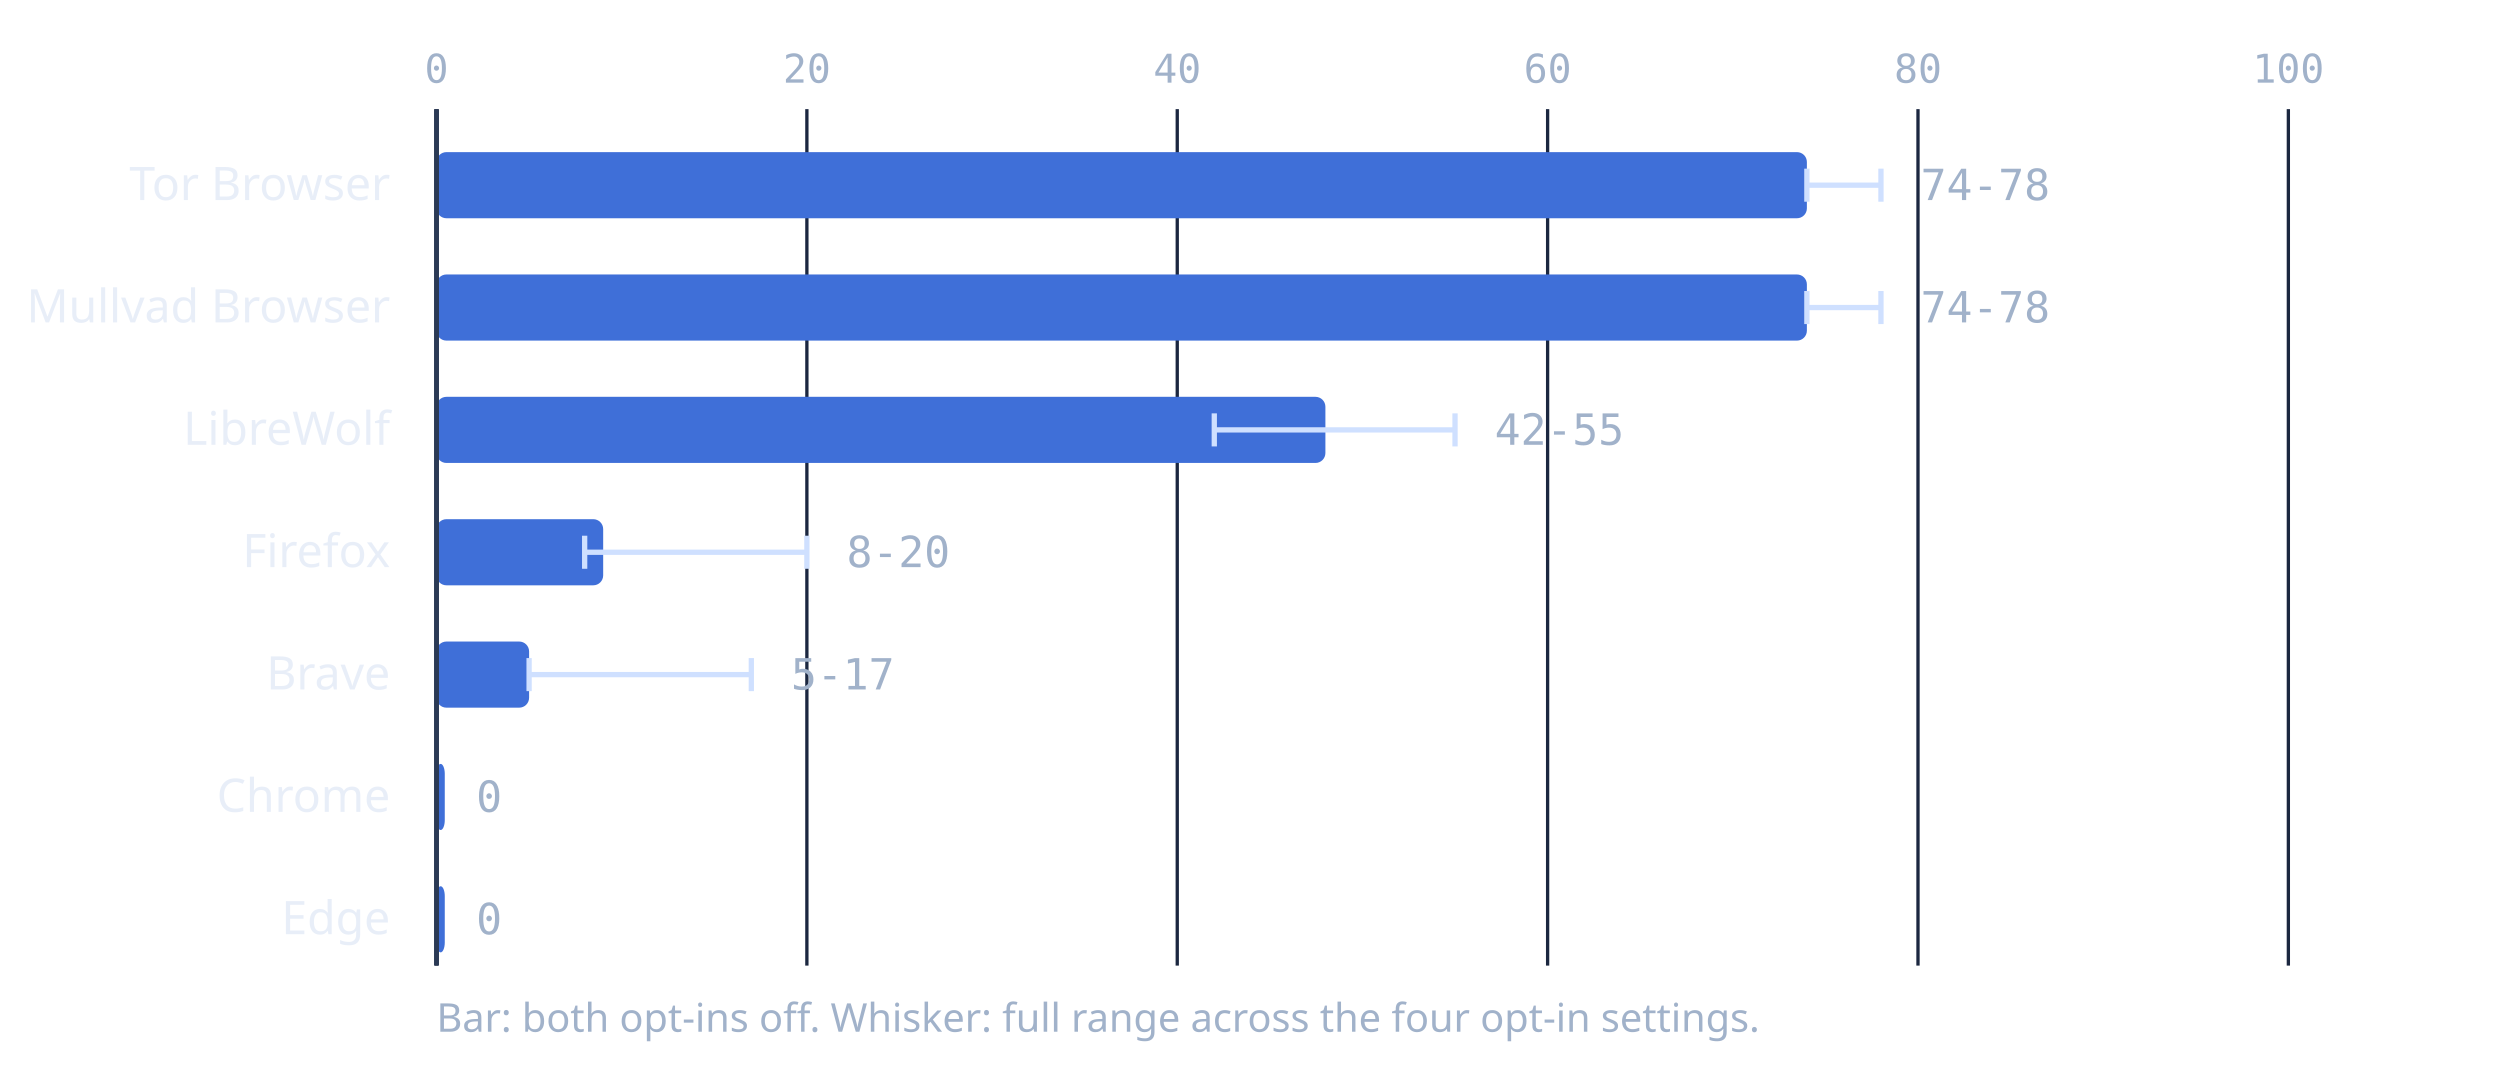
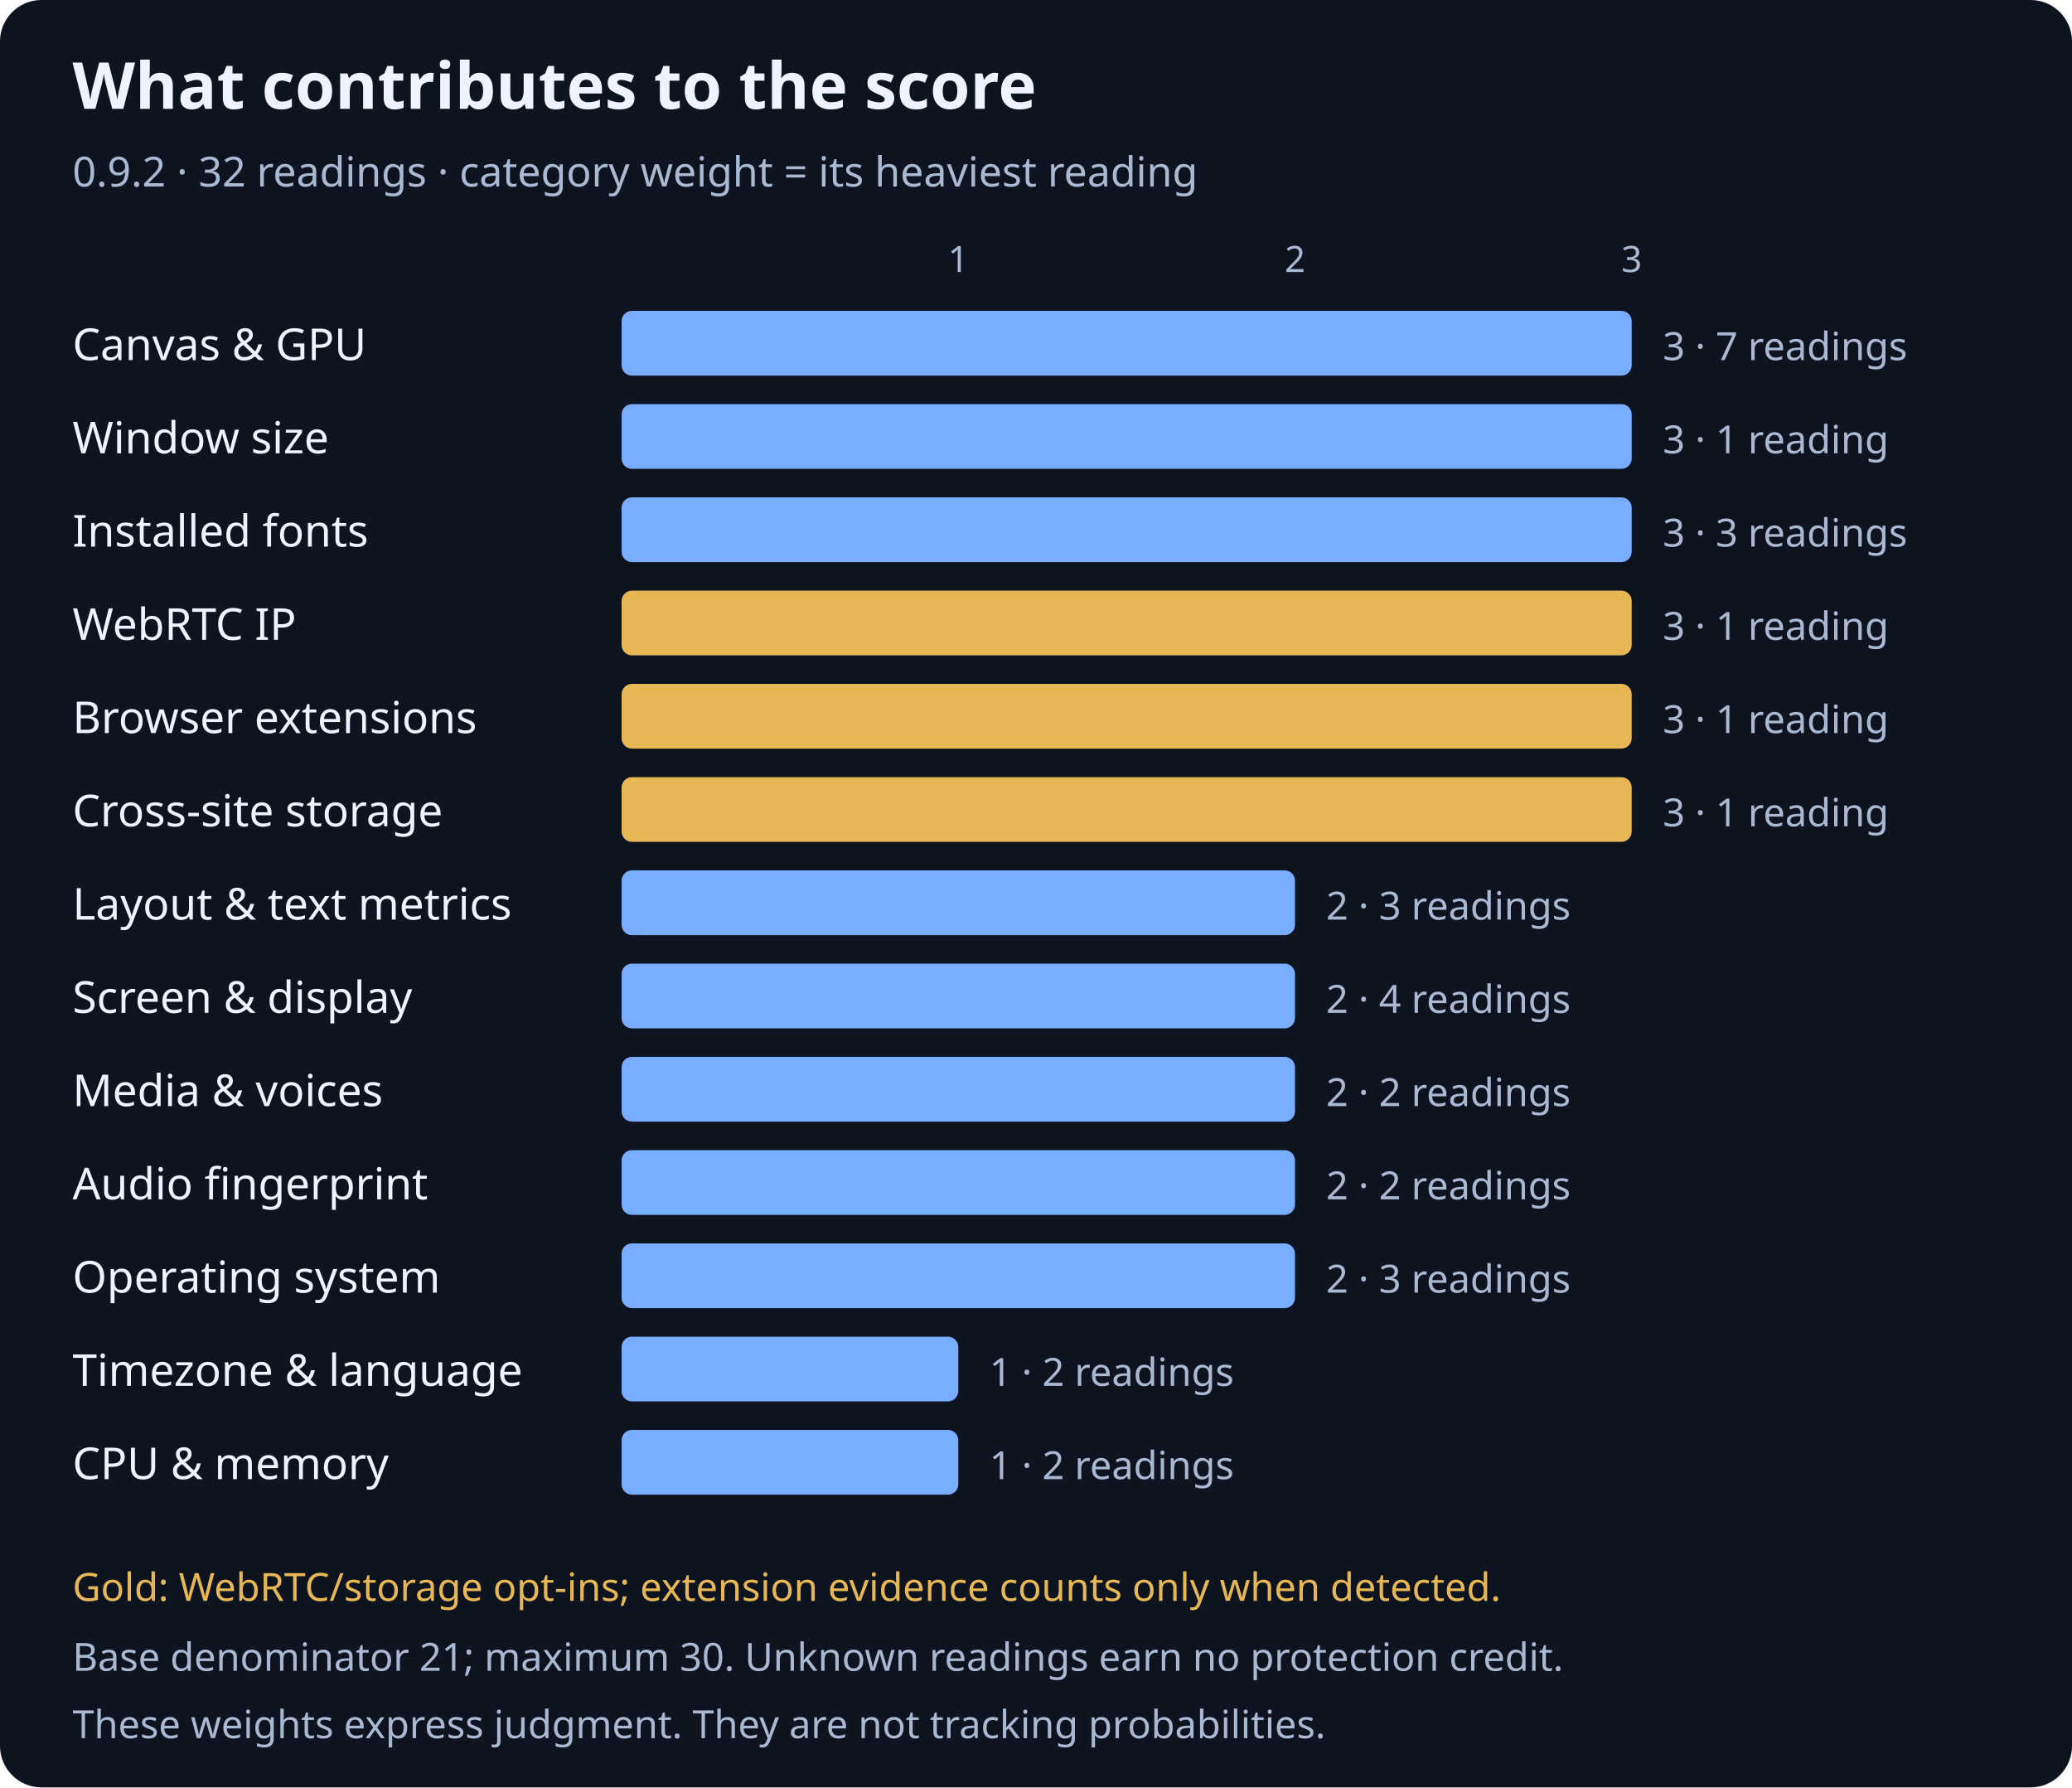
- <svg xmlns="http://www.w3.org/2000/svg" viewBox="0 0 756 324" width="756" height="324" role="img" aria-label="Score by browser, higher means more of the fingerprint hidden">
-   <style>text{font-family:ui-sans-serif,system-ui,"Segoe UI",sans-serif}.n{font-family:ui-monospace,Menlo,Consolas,monospace}</style>
-   <line x1="132.0" y1="33" x2="132.0" y2="292" stroke="#1b2740" stroke-width="1" />
-   <text x="132.0" y="25" fill="#a1b2ca" font-size="12" text-anchor="middle" class="n">0</text>
-   <line x1="244.0" y1="33" x2="244.0" y2="292" stroke="#1b2740" stroke-width="1" />
-   <text x="244.0" y="25" fill="#a1b2ca" font-size="12" text-anchor="middle" class="n">20</text>
-   <line x1="356.0" y1="33" x2="356.0" y2="292" stroke="#1b2740" stroke-width="1" />
-   <text x="356.0" y="25" fill="#a1b2ca" font-size="12" text-anchor="middle" class="n">40</text>
-   <line x1="468.0" y1="33" x2="468.0" y2="292" stroke="#1b2740" stroke-width="1" />
-   <text x="468.0" y="25" fill="#a1b2ca" font-size="12" text-anchor="middle" class="n">60</text>
-   <line x1="580.0" y1="33" x2="580.0" y2="292" stroke="#1b2740" stroke-width="1" />
-   <text x="580.0" y="25" fill="#a1b2ca" font-size="12" text-anchor="middle" class="n">80</text>
-   <line x1="692.0" y1="33" x2="692.0" y2="292" stroke="#1b2740" stroke-width="1" />
-   <text x="692.0" y="25" fill="#a1b2ca" font-size="12" text-anchor="middle" class="n">100</text>
-   <text x="118" y="60.5" fill="#e8eef8" font-size="14" text-anchor="end">Tor Browser</text>
-   <rect x="132.0" y="46" width="414.4" height="20" rx="3" fill="#3f6fd8" />
-   <line x1="546.4" y1="56.0" x2="568.8" y2="56.0" stroke="#cfe0ff" stroke-width="1.6" />
-   <line x1="546.4" y1="51.0" x2="546.4" y2="61.0" stroke="#cfe0ff" stroke-width="1.6" />
-   <line x1="568.8" y1="51.0" x2="568.8" y2="61.0" stroke="#cfe0ff" stroke-width="1.6" />
-   <text x="580.8" y="60.5" fill="#a1b2ca" font-size="13" class="n">74-78</text>
-   <text x="118" y="97.5" fill="#e8eef8" font-size="14" text-anchor="end">Mullvad Browser</text>
-   <rect x="132.0" y="83" width="414.4" height="20" rx="3" fill="#3f6fd8" />
-   <line x1="546.4" y1="93.0" x2="568.8" y2="93.0" stroke="#cfe0ff" stroke-width="1.6" />
-   <line x1="546.4" y1="88.0" x2="546.4" y2="98.0" stroke="#cfe0ff" stroke-width="1.6" />
-   <line x1="568.8" y1="88.0" x2="568.8" y2="98.0" stroke="#cfe0ff" stroke-width="1.6" />
-   <text x="580.8" y="97.5" fill="#a1b2ca" font-size="13" class="n">74-78</text>
-   <text x="118" y="134.5" fill="#e8eef8" font-size="14" text-anchor="end">LibreWolf</text>
-   <rect x="132.0" y="120" width="268.8" height="20" rx="3" fill="#3f6fd8" />
-   <line x1="367.2" y1="130.0" x2="440.0" y2="130.0" stroke="#cfe0ff" stroke-width="1.6" />
-   <line x1="367.2" y1="125.0" x2="367.2" y2="135.0" stroke="#cfe0ff" stroke-width="1.6" />
-   <line x1="440.0" y1="125.0" x2="440.0" y2="135.0" stroke="#cfe0ff" stroke-width="1.6" />
-   <text x="452.0" y="134.5" fill="#a1b2ca" font-size="13" class="n">42-55</text>
-   <text x="118" y="171.5" fill="#e8eef8" font-size="14" text-anchor="end">Firefox</text>
-   <rect x="132.0" y="157" width="50.4" height="20" rx="3" fill="#3f6fd8" />
-   <line x1="176.8" y1="167.0" x2="244.0" y2="167.0" stroke="#cfe0ff" stroke-width="1.6" />
-   <line x1="176.8" y1="162.0" x2="176.8" y2="172.0" stroke="#cfe0ff" stroke-width="1.6" />
-   <line x1="244.0" y1="162.0" x2="244.0" y2="172.0" stroke="#cfe0ff" stroke-width="1.6" />
-   <text x="256.0" y="171.5" fill="#a1b2ca" font-size="13" class="n">8-20</text>
-   <text x="118" y="208.5" fill="#e8eef8" font-size="14" text-anchor="end">Brave</text>
-   <rect x="132.0" y="194" width="28.0" height="20" rx="3" fill="#3f6fd8" />
-   <line x1="160.0" y1="204.0" x2="227.2" y2="204.0" stroke="#cfe0ff" stroke-width="1.6" />
-   <line x1="160.0" y1="199.0" x2="160.0" y2="209.0" stroke="#cfe0ff" stroke-width="1.6" />
-   <line x1="227.2" y1="199.0" x2="227.2" y2="209.0" stroke="#cfe0ff" stroke-width="1.6" />
-   <text x="239.2" y="208.5" fill="#a1b2ca" font-size="13" class="n">5-17</text>
-   <text x="118" y="245.5" fill="#e8eef8" font-size="14" text-anchor="end">Chrome</text>
-   <rect x="132.0" y="231" width="2.5" height="20" rx="3" fill="#3f6fd8" />
-   <text x="144.0" y="245.5" fill="#a1b2ca" font-size="13" class="n">0</text>
-   <text x="118" y="282.5" fill="#e8eef8" font-size="14" text-anchor="end">Edge</text>
-   <rect x="132.0" y="268" width="2.5" height="20" rx="3" fill="#3f6fd8" />
-   <text x="144.0" y="282.5" fill="#a1b2ca" font-size="13" class="n">0</text>
-   <line x1="132" y1="33" x2="132" y2="292" stroke="#2b3a55" stroke-width="1.5" />
-   <text x="132" y="312" fill="#a1b2ca" font-size="12">Bar: both opt-ins off. Whisker: full range across the four opt-in settings.</text>
+ <svg xmlns="http://www.w3.org/2000/svg" width="800" height="690" viewBox="0 0 800 690" role="img" aria-labelledby="title desc">
+   <style>text{font-family:system-ui,sans-serif}</style>
+   <rect width="800" height="690" rx="16" fill="#0d1420" />
+   <text x="28" y="42" fill="#eef3ff" font-size="25" font-weight="700">What contributes to the score</text>
+   <text x="28" y="72" fill="#a9b9d1" font-size="16">0.9.2 · 32 readings · category weight = its heaviest reading</text>
+   <text x="370" y="105" fill="#a9b9d1" font-size="14" text-anchor="middle">1</text>
+   <text x="500" y="105" fill="#a9b9d1" font-size="14" text-anchor="middle">2</text>
+   <text x="630" y="105" fill="#a9b9d1" font-size="14" text-anchor="middle">3</text>
+   <g data-group="gpu" data-weight="3" data-readings="7">
+     <text x="28" y="139" fill="#eef3ff" font-size="17">Canvas &amp; GPU</text>
+     <rect x="240" y="120" width="390" height="25" rx="4" fill="#78adff" />
+     <text x="642" y="139" fill="#a9b9d1" font-size="15">3 · 7 readings</text>
+   </g>
+   <g data-group="window" data-weight="3" data-readings="1">
+     <text x="28" y="175" fill="#eef3ff" font-size="17">Window size</text>
+     <rect x="240" y="156" width="390" height="25" rx="4" fill="#78adff" />
+     <text x="642" y="175" fill="#a9b9d1" font-size="15">3 · 1 reading</text>
+   </g>
+   <g data-group="fonts" data-weight="3" data-readings="3">
+     <text x="28" y="211" fill="#eef3ff" font-size="17">Installed fonts</text>
+     <rect x="240" y="192" width="390" height="25" rx="4" fill="#78adff" />
+     <text x="642" y="211" fill="#a9b9d1" font-size="15">3 · 3 readings</text>
+   </g>
+   <g data-group="network" data-weight="3" data-readings="1">
+     <text x="28" y="247" fill="#eef3ff" font-size="17">WebRTC IP</text>
+     <rect x="240" y="228" width="390" height="25" rx="4" fill="#e6b754" />
+     <text x="642" y="247" fill="#a9b9d1" font-size="15">3 · 1 reading</text>
+   </g>
+   <g data-group="extensions" data-weight="3" data-readings="1">
+     <text x="28" y="283" fill="#eef3ff" font-size="17">Browser extensions</text>
+     <rect x="240" y="264" width="390" height="25" rx="4" fill="#e6b754" />
+     <text x="642" y="283" fill="#a9b9d1" font-size="15">3 · 1 reading</text>
+   </g>
+   <g data-group="storage" data-weight="3" data-readings="1">
+     <text x="28" y="319" fill="#eef3ff" font-size="17">Cross-site storage</text>
+     <rect x="240" y="300" width="390" height="25" rx="4" fill="#e6b754" />
+     <text x="642" y="319" fill="#a9b9d1" font-size="15">3 · 1 reading</text>
+   </g>
+   <g data-group="layout" data-weight="2" data-readings="3">
+     <text x="28" y="355" fill="#eef3ff" font-size="17">Layout &amp; text metrics</text>
+     <rect x="240" y="336" width="260" height="25" rx="4" fill="#78adff" />
+     <text x="512" y="355" fill="#a9b9d1" font-size="15">2 · 3 readings</text>
+   </g>
+   <g data-group="display" data-weight="2" data-readings="4">
+     <text x="28" y="391" fill="#eef3ff" font-size="17">Screen &amp; display</text>
+     <rect x="240" y="372" width="260" height="25" rx="4" fill="#78adff" />
+     <text x="512" y="391" fill="#a9b9d1" font-size="15">2 · 4 readings</text>
+   </g>
+   <g data-group="media" data-weight="2" data-readings="2">
+     <text x="28" y="427" fill="#eef3ff" font-size="17">Media &amp; voices</text>
+     <rect x="240" y="408" width="260" height="25" rx="4" fill="#78adff" />
+     <text x="512" y="427" fill="#a9b9d1" font-size="15">2 · 2 readings</text>
+   </g>
+   <g data-group="audio" data-weight="2" data-readings="2">
+     <text x="28" y="463" fill="#eef3ff" font-size="17">Audio fingerprint</text>
+     <rect x="240" y="444" width="260" height="25" rx="4" fill="#78adff" />
+     <text x="512" y="463" fill="#a9b9d1" font-size="15">2 · 2 readings</text>
+   </g>
+   <g data-group="os" data-weight="2" data-readings="3">
+     <text x="28" y="499" fill="#eef3ff" font-size="17">Operating system</text>
+     <rect x="240" y="480" width="260" height="25" rx="4" fill="#78adff" />
+     <text x="512" y="499" fill="#a9b9d1" font-size="15">2 · 3 readings</text>
+   </g>
+   <g data-group="locale" data-weight="1" data-readings="2">
+     <text x="28" y="535" fill="#eef3ff" font-size="17">Timezone &amp; language</text>
+     <rect x="240" y="516" width="130" height="25" rx="4" fill="#78adff" />
+     <text x="382" y="535" fill="#a9b9d1" font-size="15">1 · 2 readings</text>
+   </g>
+   <g data-group="hardware" data-weight="1" data-readings="2">
+     <text x="28" y="571" fill="#eef3ff" font-size="17">CPU &amp; memory</text>
+     <rect x="240" y="552" width="130" height="25" rx="4" fill="#78adff" />
+     <text x="382" y="571" fill="#a9b9d1" font-size="15">1 · 2 readings</text>
+   </g>
+   <text x="28" y="618" fill="#e6b754" font-size="15">Gold: WebRTC/storage opt-ins; extension evidence counts only when detected.</text>
+   <text x="28" y="645" fill="#a9b9d1" font-size="15">Base denominator 21; maximum 30. Unknown readings earn no protection credit.</text>
+   <text x="28" y="671" fill="#a9b9d1" font-size="15">These weights express judgment. They are not tracking probabilities.</text>
</svg>
